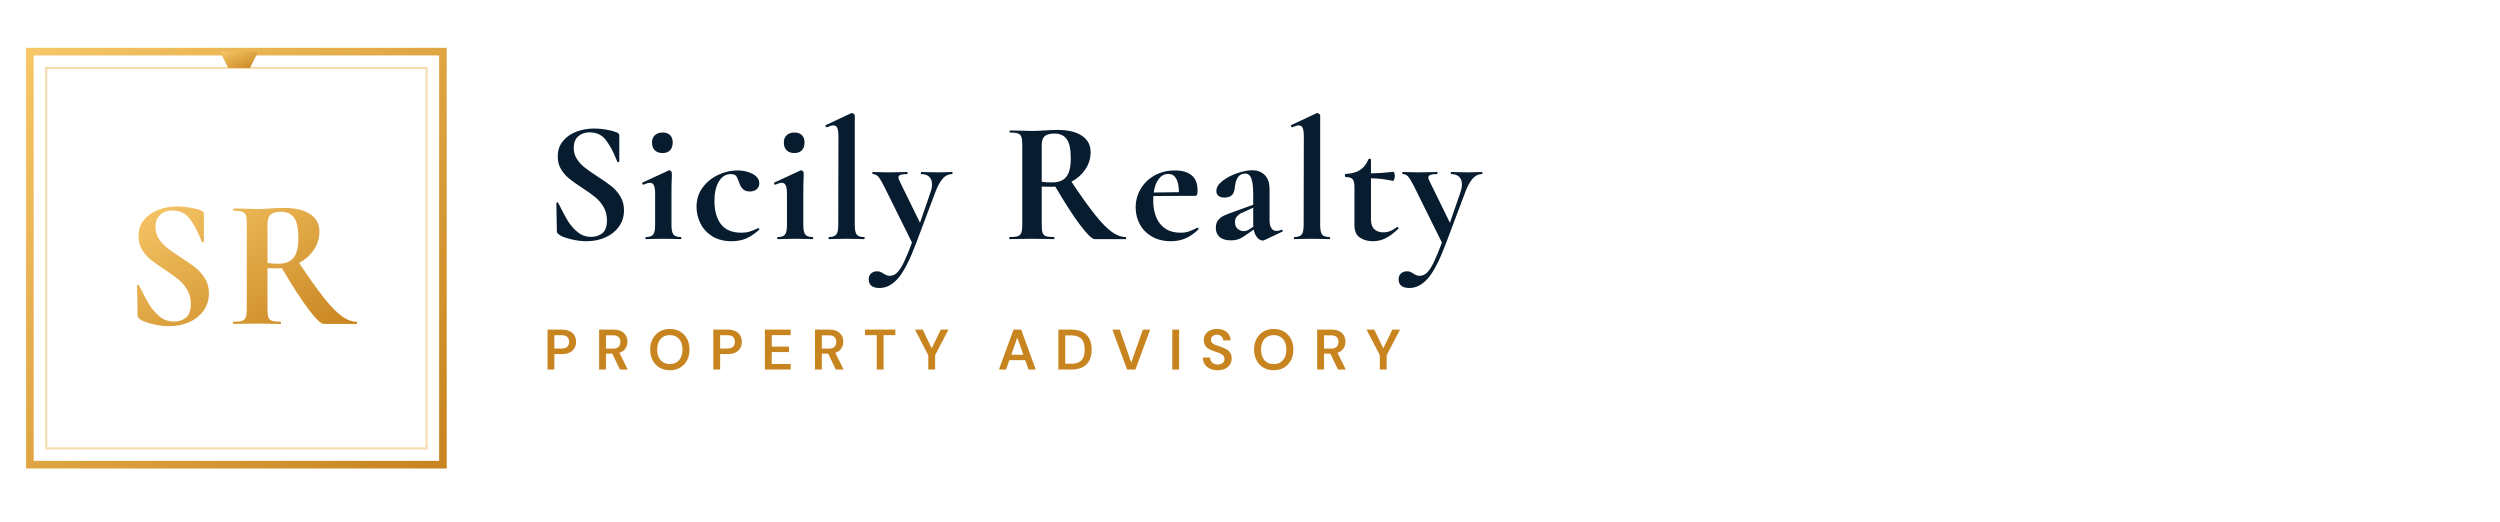
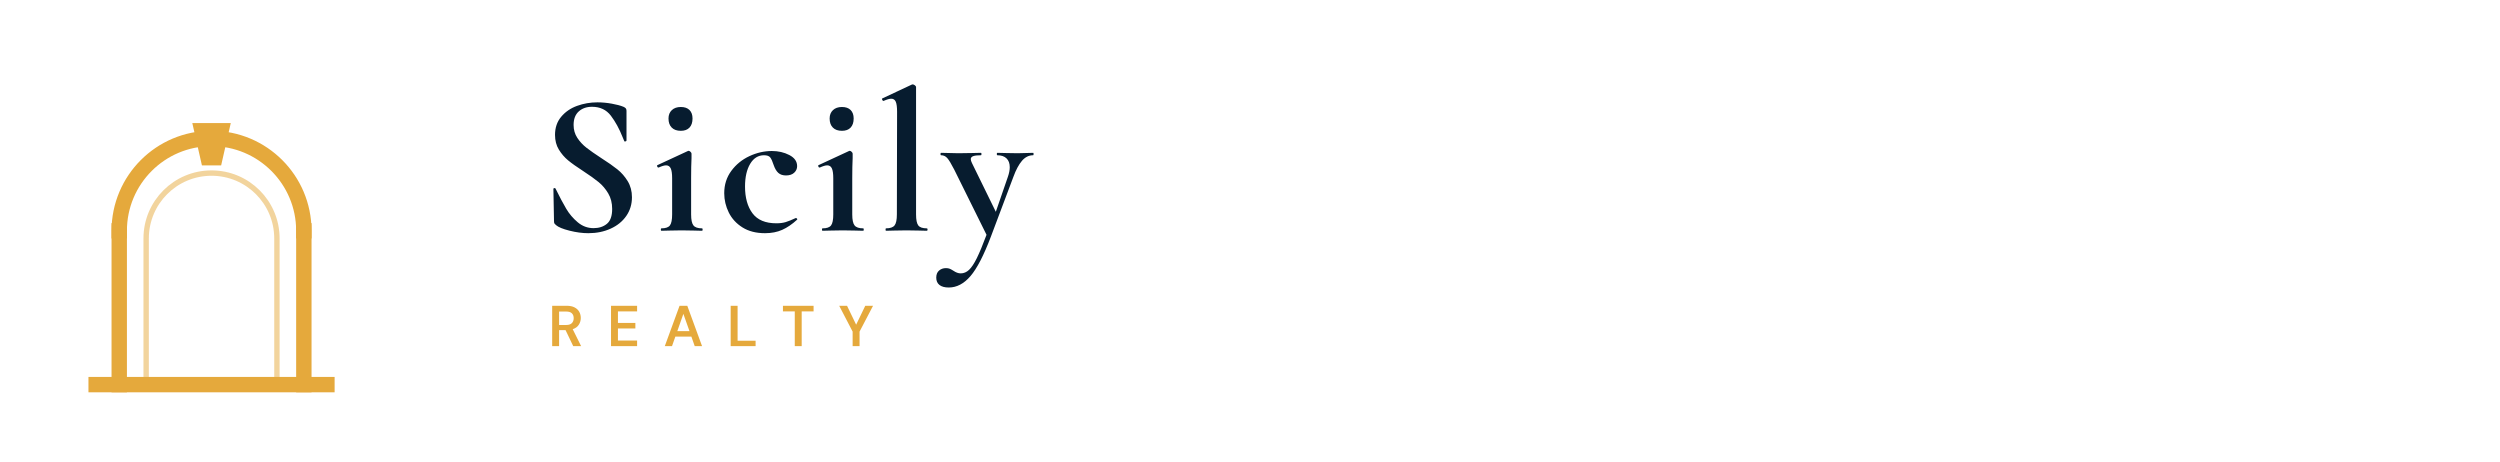
- <svg xmlns="http://www.w3.org/2000/svg" viewBox="0 0 460 96" role="img" aria-label="Sicily Realty">
-   <defs>
-     <linearGradient id="gold" x1="0" y1="0" x2="1" y2="1">
-       <stop offset="0%" stop-color="#F6C667" />
-       <stop offset="100%" stop-color="#C8841F" />
-     </linearGradient>
-   </defs>
-   <g transform="translate(4,8)">
-     <rect x="1.5" y="1.5" width="76" height="76" fill="none" stroke="url(#gold)" stroke-width="1.4" />
-     <rect x="4.5" y="4.5" width="70" height="70" fill="none" stroke="#E5A93C" stroke-width="0.4" opacity="0.4" />
-     <path d="M36.5 1.5 L43.5 1.5 L42 4.5 L38 4.5 Z" fill="url(#gold)" />
-     <path d="M29.273 39.368Q30.973 40.456 31.993 41.272Q33.013 42.088 33.727 43.261Q34.441 44.434 34.441 45.964Q34.441 47.732 33.489 49.109Q32.537 50.486 30.854 51.251Q29.171 52.016 27.097 52.016Q25.601 52.016 23.918 51.591Q22.235 51.166 21.657 50.656Q21.487 50.52 21.402 50.401Q21.317 50.282 21.317 50.01L21.215 44.604V44.57Q21.215 44.434 21.385 44.417Q21.555 44.4 21.589 44.536Q22.609 46.61 23.374 47.902Q24.139 49.194 25.312 50.18Q26.485 51.166 27.981 51.166Q29.341 51.166 30.225 50.435Q31.109 49.704 31.109 47.936Q31.109 46.44 30.446 45.318Q29.783 44.196 28.831 43.414Q27.879 42.632 26.213 41.544Q24.581 40.49 23.68 39.742Q22.779 38.994 22.133 37.94Q21.487 36.886 21.487 35.458Q21.487 33.656 22.524 32.415Q23.561 31.174 25.193 30.579Q26.825 29.984 28.627 29.984Q29.817 29.984 31.041 30.205Q32.265 30.426 33.013 30.732Q33.319 30.868 33.421 31.021Q33.523 31.174 33.523 31.412V36.41Q33.523 36.512 33.353 36.563Q33.183 36.614 33.149 36.512L32.877 35.866Q32.027 33.724 30.888 32.228Q29.749 30.732 27.709 30.732Q26.349 30.732 25.482 31.514Q24.615 32.296 24.615 33.792Q24.615 35.016 25.244 35.968Q25.873 36.92 26.791 37.634Q27.709 38.348 29.273 39.368Z M47.871 41.34Q47.599 41.374 47.089 41.374L45.219 41.34V48.854Q45.219 49.908 45.389 50.384Q45.559 50.86 46.052 51.03Q46.545 51.2 47.633 51.2Q47.701 51.2 47.701 51.404Q47.701 51.608 47.633 51.608Q46.511 51.608 45.865 51.574L43.281 51.54L40.799 51.574Q40.119 51.608 38.963 51.608Q38.861 51.608 38.861 51.404Q38.861 51.2 38.963 51.2Q40.051 51.2 40.544 51.03Q41.037 50.86 41.224 50.367Q41.411 49.874 41.411 48.854V33.112Q41.411 32.092 41.241 31.616Q41.071 31.14 40.561 30.953Q40.051 30.766 38.997 30.766Q38.929 30.766 38.929 30.562Q38.929 30.358 38.997 30.358L40.799 30.392Q42.363 30.46 43.281 30.46Q44.437 30.46 45.695 30.358Q46.341 30.324 47.004 30.29Q47.667 30.256 48.279 30.256Q51.373 30.256 53.073 31.395Q54.773 32.534 54.773 34.574Q54.773 36.444 53.753 37.957Q52.733 39.47 51.033 40.388Q53.753 44.468 55.589 46.78Q57.425 49.092 58.853 50.146Q60.281 51.2 61.641 51.2Q61.709 51.2 61.709 51.404Q61.709 51.608 61.641 51.608H55.589Q54.807 51.608 52.767 48.905Q50.727 46.202 47.871 41.34ZM47.735 30.97Q46.375 30.97 45.797 31.48Q45.219 31.99 45.219 33.18V40.388Q46.035 40.524 47.191 40.524Q49.163 40.524 50.03 39.419Q50.897 38.314 50.897 35.866Q50.897 33.078 50.081 32.024Q49.265 30.97 47.735 30.97Z" fill="url(#gold)" />
+ <svg xmlns="http://www.w3.org/2000/svg" viewBox="0 0 520 96" role="img" aria-label="Sicily Realty">
+   <g transform="translate(4,8) scale(0.8)">
+     <g fill="none" stroke="#E5A93C" stroke-width="4" stroke-linecap="square" stroke-linejoin="miter">
+       <path d="M26 90 L26 50" />
+       <path d="M74 90 L74 50" />
+       <path d="M26 50 A24 24 0 0 1 74 50" />
+       <path d="M20 90 L80 90" />
+     </g>
+     <path d="M45 22 L55 22 L52.5 33 L47.5 33 Z" fill="#E5A93C" />
+     <path d="M33 90 L33 52 A17 17 0 0 1 67 52 L67 90" fill="none" stroke="#E5A93C" stroke-width="1.4" opacity="0.5" />
  </g>
-   <path d="M109.952 32.48Q111.552 33.504 112.512 34.272Q113.472 35.04 114.144 36.144Q114.816 37.248 114.816 38.688Q114.816 40.352 113.92 41.648Q113.024 42.944 111.44 43.664Q109.856 44.384 107.904 44.384Q106.496 44.384 104.912 43.984Q103.328 43.584 102.784 43.104Q102.624 42.976 102.544 42.864Q102.464 42.752 102.464 42.496L102.368 37.408V37.376Q102.368 37.248 102.528 37.232Q102.688 37.216 102.72 37.344Q103.68 39.296 104.4 40.512Q105.12 41.728 106.224 42.656Q107.328 43.584 108.736 43.584Q110.016 43.584 110.848 42.896Q111.68 42.208 111.68 40.544Q111.68 39.136 111.056 38.08Q110.432 37.024 109.536 36.288Q108.64 35.552 107.072 34.528Q105.536 33.536 104.688 32.832Q103.84 32.128 103.232 31.136Q102.624 30.144 102.624 28.8Q102.624 27.104 103.6 25.936Q104.576 24.768 106.112 24.208Q107.648 23.648 109.344 23.648Q110.464 23.648 111.616 23.856Q112.768 24.064 113.472 24.352Q113.76 24.48 113.856 24.624Q113.952 24.768 113.952 24.992V29.696Q113.952 29.792 113.792 29.84Q113.632 29.888 113.6 29.792L113.344 29.184Q112.544 27.168 111.472 25.76Q110.4 24.352 108.48 24.352Q107.2 24.352 106.384 25.088Q105.568 25.824 105.568 27.232Q105.568 28.384 106.16 29.28Q106.752 30.176 107.616 30.848Q108.48 31.52 109.952 32.48Z M118.848 43.616Q119.84 43.616 120.192 43.152Q120.544 42.688 120.544 41.408V35.68Q120.544 34.592 120.32 34.112Q120.096 33.632 119.584 33.632Q119.168 33.632 118.4 33.984H118.368Q118.24 33.984 118.176 33.808Q118.112 33.632 118.208 33.6L123.04 31.36L123.136 31.328Q123.296 31.328 123.456 31.488Q123.616 31.648 123.616 31.776V32.48Q123.552 33.76 123.552 35.616V41.408Q123.552 42.688 123.92 43.152Q124.288 43.616 125.28 43.616Q125.376 43.616 125.376 43.808Q125.376 44.0 125.28 44.0Q124.448 44.0 123.968 43.968L122.048 43.936L120.16 43.968Q119.68 44.0 118.848 44.0Q118.752 44.0 118.752 43.808Q118.752 43.616 118.848 43.616ZM119.968 26.208Q119.968 25.376 120.496 24.88Q121.024 24.384 121.92 24.384Q122.816 24.384 123.296 24.864Q123.776 25.344 123.776 26.208Q123.776 27.136 123.296 27.648Q122.816 28.16 121.92 28.16Q120.992 28.16 120.48 27.648Q119.968 27.136 119.968 26.208Z M128.16 38.048Q128.16 36.032 129.28 34.512Q130.4 32.992 132.144 32.176Q133.888 31.36 135.712 31.36Q137.248 31.36 138.48 32.0Q139.712 32.64 139.712 33.76Q139.712 34.368 139.248 34.8Q138.784 35.232 137.952 35.232Q137.184 35.232 136.736 34.832Q136.288 34.432 136.0 33.6Q135.712 32.704 135.44 32.368Q135.168 32.032 134.464 32.032Q133.088 32.032 132.272 33.392Q131.456 34.752 131.456 36.992Q131.456 39.648 132.64 41.232Q133.824 42.816 136.416 42.816Q137.28 42.816 137.904 42.624Q138.528 42.432 139.488 41.984H139.52Q139.616 41.984 139.696 42.08Q139.776 42.176 139.712 42.24Q138.528 43.328 137.344 43.856Q136.16 44.384 134.624 44.384Q132.512 44.384 131.056 43.472Q129.6 42.56 128.88 41.104Q128.16 39.648 128.16 38.048Z M143.104 43.616Q144.096 43.616 144.448 43.152Q144.8 42.688 144.8 41.408V35.68Q144.8 34.592 144.576 34.112Q144.352 33.632 143.84 33.632Q143.424 33.632 142.656 33.984H142.624Q142.496 33.984 142.432 33.808Q142.368 33.632 142.464 33.6L147.296 31.36L147.392 31.328Q147.552 31.328 147.712 31.488Q147.872 31.648 147.872 31.776V32.48Q147.808 33.76 147.808 35.616V41.408Q147.808 42.688 148.176 43.152Q148.544 43.616 149.536 43.616Q149.632 43.616 149.632 43.808Q149.632 44.0 149.536 44.0Q148.704 44.0 148.224 43.968L146.304 43.936L144.416 43.968Q143.936 44.0 143.104 44.0Q143.008 44.0 143.008 43.808Q143.008 43.616 143.104 43.616ZM144.224 26.208Q144.224 25.376 144.752 24.88Q145.28 24.384 146.176 24.384Q147.072 24.384 147.552 24.864Q148.032 25.344 148.032 26.208Q148.032 27.136 147.552 27.648Q147.072 28.16 146.176 28.16Q145.248 28.16 144.736 27.648Q144.224 27.136 144.224 26.208Z M152.512 43.616Q153.504 43.616 153.872 43.152Q154.24 42.688 154.24 41.408L154.272 25.152Q154.272 24.032 154.064 23.552Q153.856 23.072 153.344 23.072Q152.928 23.072 152.128 23.424H152.096Q152.0 23.424 151.92 23.248Q151.84 23.072 151.904 23.04L156.608 20.832L156.736 20.8Q156.896 20.8 157.088 20.944Q157.28 21.088 157.28 21.216V41.408Q157.28 42.688 157.632 43.152Q157.984 43.616 158.976 43.616Q159.104 43.616 159.104 43.808Q159.104 44.0 158.976 44.0Q158.176 44.0 157.696 43.968L155.744 43.936L153.824 43.968Q153.344 44.0 152.512 44.0Q152.448 44.0 152.448 43.808Q152.448 43.616 152.512 43.616Z M175.2 32.032Q174.176 32.032 173.424 32.912Q172.672 33.792 172.064 35.456L168.512 44.896Q166.816 49.376 165.264 51.184Q163.712 52.992 161.824 52.992Q160.864 52.992 160.352 52.592Q159.84 52.192 159.84 51.424Q159.84 50.688 160.288 50.304Q160.736 49.92 161.376 49.92Q161.728 49.92 161.968 50.016Q162.208 50.112 162.56 50.336Q163.168 50.752 163.712 50.752Q164.448 50.752 165.04 50.192Q165.632 49.632 166.272 48.336Q166.912 47.04 167.808 44.64L162.688 34.304Q161.984 32.928 161.584 32.48Q161.184 32.032 160.608 32.032Q160.512 32.032 160.512 31.84Q160.512 31.648 160.608 31.648L163.328 31.712L165.536 31.68Q166.048 31.648 166.912 31.648Q167.008 31.648 167.008 31.84Q167.008 32.032 166.912 32.032Q166.08 32.032 165.696 32.176Q165.312 32.32 165.312 32.64Q165.312 32.896 165.504 33.28L169.28 40.992L171.2 35.424Q171.488 34.592 171.488 33.92Q171.488 33.024 170.976 32.528Q170.464 32.032 169.504 32.032Q169.44 32.032 169.44 31.84Q169.44 31.648 169.504 31.648Q170.368 31.648 170.816 31.68L172.736 31.712L174.016 31.68Q174.4 31.648 175.2 31.648Q175.264 31.648 175.264 31.84Q175.264 32.032 175.2 32.032Z M194.176 34.336Q193.92 34.368 193.44 34.368L191.68 34.336V41.408Q191.68 42.4 191.84 42.848Q192.0 43.296 192.464 43.456Q192.928 43.616 193.952 43.616Q194.016 43.616 194.016 43.808Q194.016 44.0 193.952 44.0Q192.896 44.0 192.288 43.968L189.856 43.936L187.52 43.968Q186.88 44.0 185.792 44.0Q185.696 44.0 185.696 43.808Q185.696 43.616 185.792 43.616Q186.816 43.616 187.28 43.456Q187.744 43.296 187.92 42.832Q188.096 42.368 188.096 41.408V26.592Q188.096 25.632 187.936 25.184Q187.776 24.736 187.296 24.56Q186.816 24.384 185.824 24.384Q185.76 24.384 185.76 24.192Q185.76 24.0 185.824 24.0L187.52 24.032Q188.992 24.096 189.856 24.096Q190.944 24.096 192.128 24.0Q192.736 23.968 193.36 23.936Q193.984 23.904 194.56 23.904Q197.472 23.904 199.072 24.976Q200.672 26.048 200.672 27.968Q200.672 29.728 199.712 31.152Q198.752 32.576 197.152 33.44Q199.712 37.28 201.44 39.456Q203.168 41.632 204.512 42.624Q205.856 43.616 207.136 43.616Q207.2 43.616 207.2 43.808Q207.2 44.0 207.136 44.0H201.44Q200.704 44.0 198.784 41.456Q196.864 38.912 194.176 34.336ZM194.048 24.576Q192.768 24.576 192.224 25.056Q191.68 25.536 191.68 26.656V33.44Q192.448 33.568 193.536 33.568Q195.392 33.568 196.208 32.528Q197.024 31.488 197.024 29.184Q197.024 26.56 196.256 25.568Q195.488 24.576 194.048 24.576Z M208.96 38.176Q208.96 36.32 209.888 34.752Q210.816 33.184 212.464 32.272Q214.112 31.36 216.192 31.36Q218.176 31.36 219.264 32.256Q220.352 33.152 220.352 35.04Q220.352 36.032 220 36.032L212.224 36.064Q212.192 36.32 212.192 36.8Q212.192 39.616 213.488 41.216Q214.784 42.816 217.216 42.816Q218.08 42.816 218.688 42.608Q219.296 42.4 220.288 41.92L220.352 41.888Q220.416 41.888 220.496 42.016Q220.576 42.144 220.512 42.208Q219.328 43.36 218.112 43.872Q216.896 44.384 215.456 44.384Q213.44 44.384 211.968 43.536Q210.496 42.688 209.728 41.264Q208.96 39.84 208.96 38.176ZM216.928 35.36Q216.864 32.0 214.976 32.0Q213.92 32.0 213.216 32.912Q212.512 33.824 212.288 35.424Z M232.32 44.256Q231.808 44.256 231.344 43.728Q230.88 43.2 230.688 42.24L229.312 43.2Q228.576 43.744 227.936 43.984Q227.296 44.224 226.496 44.224Q225.12 44.224 224.416 43.616Q223.712 43.008 223.712 41.92Q223.712 41.056 224.128 40.528Q224.544 40.0 225.168 39.696Q225.792 39.392 226.912 39.008L227.712 38.72L230.592 37.664V35.84Q230.592 33.792 230.256 32.864Q229.92 31.936 229.12 31.936Q227.424 31.936 227.2 34.56Q227.104 35.52 226.64 35.936Q226.176 36.352 225.344 36.352Q224.544 36.352 224.176 36.016Q223.808 35.68 223.808 35.136Q223.808 34.176 224.928 33.296Q226.048 32.416 227.632 31.872Q229.216 31.328 230.432 31.328Q231.84 31.328 232.72 32.208Q233.6 33.088 233.6 34.88V40.544Q233.6 41.472 233.936 41.984Q234.272 42.496 234.88 42.496Q235.328 42.496 235.808 42.272H235.84Q235.968 42.272 236.016 42.416Q236.064 42.56 235.936 42.624L232.64 44.192Q232.512 44.256 232.32 44.256ZM228.864 42.528Q229.376 42.528 229.92 42.176L230.624 41.696Q230.592 41.536 230.592 41.28V38.208L229.216 38.848Q228.832 39.008 228.384 39.216Q227.936 39.424 227.584 39.84Q227.232 40.256 227.232 40.896Q227.232 41.664 227.728 42.096Q228.224 42.528 228.864 42.528Z M238.144 43.616Q239.136 43.616 239.504 43.152Q239.872 42.688 239.872 41.408L239.904 25.152Q239.904 24.032 239.696 23.552Q239.488 23.072 238.976 23.072Q238.56 23.072 237.76 23.424H237.728Q237.632 23.424 237.552 23.248Q237.472 23.072 237.536 23.04L242.24 20.832L242.368 20.8Q242.528 20.8 242.72 20.944Q242.912 21.088 242.912 21.216V41.408Q242.912 42.688 243.264 43.152Q243.616 43.616 244.608 43.616Q244.736 43.616 244.736 43.808Q244.736 44.0 244.608 44.0Q243.808 44.0 243.328 43.968L241.376 43.936L239.456 43.968Q238.976 44.0 238.144 44.0Q238.08 44.0 238.08 43.808Q238.08 43.616 238.144 43.616Z M249.216 41.44V34.336Q249.216 33.344 248.864 32.96Q248.512 32.576 247.584 32.576Q247.552 32.576 247.504 32.48Q247.456 32.384 247.456 32.288Q247.456 32.16 247.488 32.08Q247.52 32.0 247.584 32.0Q249.216 31.936 250.224 31.296Q251.232 30.656 251.776 29.344Q251.84 29.216 252.048 29.216Q252.256 29.216 252.256 29.344V31.904Q254.08 31.872 256.416 31.616Q256.48 31.616 256.56 31.856Q256.64 32.096 256.64 32.384Q256.64 32.704 256.528 33.008Q256.416 33.312 256.288 33.28Q254.208 32.832 252.256 32.8V40.384Q252.256 41.6 252.88 42.176Q253.504 42.752 254.528 42.752Q255.808 42.752 257.024 41.792L257.088 41.76Q257.216 41.76 257.296 41.888Q257.376 42.016 257.28 42.08Q256.096 43.264 254.976 43.824Q253.856 44.384 252.608 44.384Q251.2 44.384 250.208 43.712Q249.216 43.04 249.216 41.44Z M272.704 32.032Q271.68 32.032 270.928 32.912Q270.176 33.792 269.568 35.456L266.016 44.896Q264.32 49.376 262.768 51.184Q261.216 52.992 259.328 52.992Q258.368 52.992 257.856 52.592Q257.344 52.192 257.344 51.424Q257.344 50.688 257.792 50.304Q258.24 49.92 258.88 49.92Q259.232 49.92 259.472 50.016Q259.712 50.112 260.064 50.336Q260.672 50.752 261.216 50.752Q261.952 50.752 262.544 50.192Q263.136 49.632 263.776 48.336Q264.416 47.04 265.312 44.64L260.192 34.304Q259.488 32.928 259.088 32.48Q258.688 32.032 258.112 32.032Q258.016 32.032 258.016 31.84Q258.016 31.648 258.112 31.648L260.832 31.712L263.04 31.68Q263.552 31.648 264.416 31.648Q264.512 31.648 264.512 31.84Q264.512 32.032 264.416 32.032Q263.584 32.032 263.2 32.176Q262.816 32.32 262.816 32.64Q262.816 32.896 263.008 33.28L266.784 40.992L268.704 35.424Q268.992 34.592 268.992 33.92Q268.992 33.024 268.48 32.528Q267.968 32.032 267.008 32.032Q266.944 32.032 266.944 31.84Q266.944 31.648 267.008 31.648Q267.872 31.648 268.32 31.68L270.24 31.712L271.52 31.68Q271.904 31.648 272.704 31.648Q272.768 31.648 272.768 31.84Q272.768 32.032 272.704 32.032Z" fill="#071C2F" />
-   <path d="M100.746 68.0V60.65H103.391Q104.273 60.65 104.851 60.944Q105.428 61.238 105.712 61.752Q105.996 62.267 105.996 62.907Q105.996 63.517 105.722 64.026Q105.45 64.535 104.872 64.845Q104.294 65.154 103.391 65.154H102.005V68.0ZM102.005 64.126H103.318Q104.064 64.126 104.389 63.795Q104.715 63.464 104.715 62.907Q104.715 62.33 104.389 62.005Q104.064 61.679 103.318 61.679H102.005Z M110.238 68.0V60.65H112.873Q113.745 60.65 114.317 60.949Q114.889 61.248 115.167 61.752Q115.446 62.257 115.446 62.876Q115.446 63.538 115.089 64.099Q114.732 64.661 113.976 64.913L115.508 68.0H114.07L112.674 65.081H111.498V68.0ZM111.498 64.147H112.789Q113.493 64.147 113.823 63.805Q114.154 63.464 114.154 62.907Q114.154 62.351 113.829 62.026Q113.503 61.7 112.789 61.7H111.498Z M123.258 68.126Q122.176 68.126 121.362 67.643Q120.549 67.16 120.092 66.304Q119.635 65.448 119.635 64.325Q119.635 63.201 120.092 62.346Q120.549 61.49 121.362 61.007Q122.176 60.524 123.258 60.524Q124.329 60.524 125.142 61.007Q125.956 61.49 126.413 62.346Q126.87 63.201 126.87 64.325Q126.87 65.448 126.413 66.304Q125.956 67.16 125.142 67.643Q124.329 68.126 123.258 68.126ZM123.258 66.992Q123.961 66.992 124.481 66.672Q125.001 66.352 125.289 65.753Q125.578 65.154 125.578 64.325Q125.578 63.075 124.943 62.367Q124.308 61.658 123.258 61.658Q122.197 61.658 121.562 62.367Q120.927 63.075 120.927 64.325Q120.927 65.154 121.215 65.753Q121.504 66.352 122.029 66.672Q122.554 66.992 123.258 66.992Z M131.248 68.0V60.65H133.894Q134.776 60.65 135.353 60.944Q135.931 61.238 136.214 61.752Q136.498 62.267 136.498 62.907Q136.498 63.517 136.225 64.026Q135.952 64.535 135.375 64.845Q134.797 65.154 133.894 65.154H132.508V68.0ZM132.508 64.126H133.821Q134.566 64.126 134.892 63.795Q135.217 63.464 135.217 62.907Q135.217 62.33 134.892 62.005Q134.566 61.679 133.821 61.679H132.508Z M140.74 68.0V60.65H145.486V61.669H142.0V63.779H145.171V64.776H142.0V66.981H145.486V68.0Z M149.959 68.0V60.65H152.594Q153.466 60.65 154.038 60.949Q154.61 61.248 154.889 61.752Q155.167 62.257 155.167 62.876Q155.167 63.538 154.81 64.099Q154.453 64.661 153.697 64.913L155.23 68.0H153.791L152.395 65.081H151.219V68.0ZM151.219 64.147H152.51Q153.214 64.147 153.545 63.805Q153.875 63.464 153.875 62.907Q153.875 62.351 153.55 62.026Q153.224 61.7 152.51 61.7H151.219Z M161.32 68.0V61.669H159.167V60.65H164.743V61.669H162.58V68.0Z M170.801 68.0V65.354L168.355 60.65H169.783L171.442 64.094L173.101 60.65H174.518L172.061 65.354V68.0Z M183.8 68.0 186.488 60.65H187.895L190.583 68.0H189.25L188.641 66.267H185.722L185.113 68.0ZM187.181 62.12 186.079 65.27H188.294Z M194.741 68.0V60.65H197.114Q198.395 60.65 199.23 61.102Q200.065 61.553 200.469 62.383Q200.873 63.212 200.873 64.335Q200.873 65.448 200.469 66.273Q200.065 67.097 199.23 67.548Q198.395 68.0 197.114 68.0ZM196.001 66.929H197.051Q197.996 66.929 198.553 66.619Q199.109 66.309 199.346 65.727Q199.582 65.144 199.582 64.335Q199.582 63.517 199.346 62.928Q199.109 62.34 198.553 62.025Q197.996 61.71 197.051 61.71H196.001Z M207.383 68.0 204.685 60.65H206.039L208.15 66.709L210.292 60.65H211.625L208.916 68.0Z M215.699 68.0V60.65H216.959V68.0Z M224.057 68.126Q223.259 68.126 222.645 67.848Q222.031 67.57 221.679 67.044Q221.327 66.519 221.317 65.784H222.65Q222.661 66.331 223.028 66.698Q223.396 67.066 224.057 67.066Q224.624 67.066 224.96 66.792Q225.296 66.519 225.296 66.068Q225.296 65.606 225.013 65.349Q224.729 65.091 224.267 64.923Q223.805 64.755 223.259 64.577Q222.388 64.293 221.947 63.831Q221.506 63.37 221.506 62.603Q221.506 61.973 221.81 61.506Q222.115 61.038 222.666 60.781Q223.217 60.524 223.942 60.524Q224.677 60.524 225.228 60.787Q225.779 61.049 226.094 61.522Q226.409 61.994 226.43 62.635H225.086Q225.076 62.236 224.772 61.915Q224.467 61.595 223.921 61.584Q223.448 61.584 223.139 61.826Q222.829 62.068 222.829 62.508Q222.829 62.907 223.065 63.128Q223.301 63.349 223.716 63.495Q224.131 63.642 224.666 63.821Q225.202 64.01 225.648 64.262Q226.094 64.514 226.362 64.923Q226.63 65.333 226.63 65.984Q226.63 66.551 226.336 67.039Q226.042 67.528 225.47 67.827Q224.897 68.126 224.057 68.126Z M234.368 68.126Q233.287 68.126 232.473 67.643Q231.659 67.16 231.203 66.304Q230.746 65.448 230.746 64.325Q230.746 63.201 231.203 62.346Q231.659 61.49 232.473 61.007Q233.287 60.524 234.368 60.524Q235.439 60.524 236.253 61.007Q237.067 61.49 237.524 62.346Q237.98 63.201 237.98 64.325Q237.98 65.448 237.524 66.304Q237.067 67.16 236.253 67.643Q235.439 68.126 234.368 68.126ZM234.368 66.992Q235.072 66.992 235.592 66.672Q236.111 66.352 236.4 65.753Q236.689 65.154 236.689 64.325Q236.689 63.075 236.054 62.367Q235.418 61.658 234.368 61.658Q233.308 61.658 232.673 62.367Q232.037 63.075 232.037 64.325Q232.037 65.154 232.326 65.753Q232.615 66.352 233.14 66.672Q233.665 66.992 234.368 66.992Z M242.359 68.0V60.65H244.994Q245.866 60.65 246.438 60.949Q247.01 61.248 247.289 61.752Q247.567 62.257 247.567 62.876Q247.567 63.538 247.21 64.099Q246.853 64.661 246.097 64.913L247.63 68.0H246.191L244.795 65.081H243.619V68.0ZM243.619 64.147H244.91Q245.614 64.147 245.945 63.805Q246.275 63.464 246.275 62.907Q246.275 62.351 245.95 62.026Q245.624 61.7 244.91 61.7H243.619Z M253.888 68.0V65.354L251.441 60.65H252.869L254.528 64.094L256.188 60.65H257.605L255.148 65.354V68.0Z" fill="#C8841F" />
+   <path d="M125.062 32.88Q127.162 34.224 128.422 35.232Q129.682 36.24 130.564 37.689Q131.446 39.138 131.446 41.028Q131.446 43.212 130.27 44.913Q129.094 46.614 127.015 47.559Q124.936 48.504 122.374 48.504Q120.526 48.504 118.447 47.979Q116.368 47.454 115.654 46.824Q115.444 46.656 115.339 46.509Q115.234 46.362 115.234 46.026L115.108 39.348V39.306Q115.108 39.138 115.318 39.117Q115.528 39.096 115.57 39.264Q116.83 41.826 117.775 43.422Q118.72 45.018 120.169 46.236Q121.618 47.454 123.466 47.454Q125.146 47.454 126.238 46.551Q127.33 45.648 127.33 43.464Q127.33 41.616 126.511 40.23Q125.692 38.844 124.516 37.878Q123.34 36.912 121.282 35.568Q119.266 34.266 118.153 33.342Q117.04 32.418 116.242 31.116Q115.444 29.814 115.444 28.05Q115.444 25.824 116.725 24.291Q118.006 22.758 120.022 22.023Q122.038 21.288 124.264 21.288Q125.734 21.288 127.246 21.561Q128.758 21.834 129.682 22.212Q130.06 22.38 130.186 22.569Q130.312 22.758 130.312 23.052V29.226Q130.312 29.352 130.102 29.415Q129.892 29.478 129.85 29.352L129.514 28.554Q128.464 25.908 127.057 24.06Q125.65 22.212 123.13 22.212Q121.45 22.212 120.379 23.178Q119.308 24.144 119.308 25.992Q119.308 27.504 120.085 28.68Q120.862 29.856 121.996 30.738Q123.13 31.62 125.062 32.88Z M137.578 47.496Q138.88 47.496 139.342 46.887Q139.804 46.278 139.804 44.598V37.08Q139.804 35.652 139.51 35.022Q139.216 34.392 138.544 34.392Q137.998 34.392 136.99 34.854H136.948Q136.78 34.854 136.696 34.623Q136.612 34.392 136.738 34.35L143.08 31.41L143.206 31.368Q143.416 31.368 143.626 31.578Q143.836 31.788 143.836 31.956V32.88Q143.752 34.56 143.752 36.996V44.598Q143.752 46.278 144.235 46.887Q144.718 47.496 146.02 47.496Q146.146 47.496 146.146 47.748Q146.146 48.0 146.02 48.0Q144.928 48.0 144.298 47.958L141.778 47.916L139.3 47.958Q138.67 48.0 137.578 48.0Q137.452 48.0 137.452 47.748Q137.452 47.496 137.578 47.496ZM139.048 24.648Q139.048 23.556 139.741 22.905Q140.434 22.254 141.61 22.254Q142.786 22.254 143.416 22.884Q144.046 23.514 144.046 24.648Q144.046 25.866 143.416 26.538Q142.786 27.21 141.61 27.21Q140.392 27.21 139.72 26.538Q139.048 25.866 139.048 24.648Z M150.64 40.188Q150.64 37.542 152.11 35.547Q153.58 33.552 155.869 32.481Q158.158 31.41 160.552 31.41Q162.568 31.41 164.185 32.25Q165.802 33.09 165.802 34.56Q165.802 35.358 165.193 35.925Q164.584 36.492 163.492 36.492Q162.484 36.492 161.896 35.967Q161.308 35.442 160.93 34.35Q160.552 33.174 160.195 32.733Q159.838 32.292 158.914 32.292Q157.108 32.292 156.037 34.077Q154.966 35.862 154.966 38.802Q154.966 42.288 156.52 44.367Q158.074 46.446 161.476 46.446Q162.61 46.446 163.429 46.194Q164.248 45.942 165.508 45.354H165.55Q165.676 45.354 165.781 45.48Q165.886 45.606 165.802 45.69Q164.248 47.118 162.694 47.811Q161.14 48.504 159.124 48.504Q156.352 48.504 154.441 47.307Q152.53 46.11 151.585 44.199Q150.64 42.288 150.64 40.188Z M171.094 47.496Q172.396 47.496 172.858 46.887Q173.32 46.278 173.32 44.598V37.08Q173.32 35.652 173.026 35.022Q172.732 34.392 172.06 34.392Q171.514 34.392 170.506 34.854H170.464Q170.296 34.854 170.212 34.623Q170.128 34.392 170.254 34.35L176.596 31.41L176.722 31.368Q176.932 31.368 177.142 31.578Q177.352 31.788 177.352 31.956V32.88Q177.268 34.56 177.268 36.996V44.598Q177.268 46.278 177.751 46.887Q178.234 47.496 179.536 47.496Q179.662 47.496 179.662 47.748Q179.662 48.0 179.536 48.0Q178.444 48.0 177.814 47.958L175.294 47.916L172.816 47.958Q172.186 48.0 171.094 48.0Q170.968 48.0 170.968 47.748Q170.968 47.496 171.094 47.496ZM172.564 24.648Q172.564 23.556 173.257 22.905Q173.95 22.254 175.126 22.254Q176.302 22.254 176.932 22.884Q177.562 23.514 177.562 24.648Q177.562 25.866 176.932 26.538Q176.302 27.21 175.126 27.21Q173.908 27.21 173.236 26.538Q172.564 25.866 172.564 24.648Z M184.282 47.496Q185.584 47.496 186.067 46.887Q186.55 46.278 186.55 44.598L186.592 23.262Q186.592 21.792 186.319 21.162Q186.046 20.532 185.374 20.532Q184.828 20.532 183.778 20.994H183.736Q183.61 20.994 183.505 20.763Q183.4 20.532 183.484 20.49L189.658 17.592L189.826 17.55Q190.036 17.55 190.288 17.739Q190.54 17.928 190.54 18.096V44.598Q190.54 46.278 191.002 46.887Q191.464 47.496 192.766 47.496Q192.934 47.496 192.934 47.748Q192.934 48.0 192.766 48.0Q191.716 48.0 191.086 47.958L188.524 47.916L186.004 47.958Q185.374 48.0 184.282 48.0Q184.198 48.0 184.198 47.748Q184.198 47.496 184.282 47.496Z M214.9 32.292Q213.556 32.292 212.569 33.447Q211.582 34.602 210.784 36.786L206.122 49.176Q203.896 55.056 201.859 57.429Q199.822 59.802 197.344 59.802Q196.084 59.802 195.412 59.277Q194.74 58.752 194.74 57.744Q194.74 56.778 195.328 56.274Q195.916 55.77 196.756 55.77Q197.218 55.77 197.533 55.896Q197.848 56.022 198.31 56.316Q199.108 56.862 199.822 56.862Q200.788 56.862 201.565 56.127Q202.342 55.392 203.182 53.691Q204.022 51.99 205.198 48.84L198.478 35.274Q197.554 33.468 197.029 32.88Q196.504 32.292 195.748 32.292Q195.622 32.292 195.622 32.04Q195.622 31.788 195.748 31.788L199.318 31.872L202.216 31.83Q202.888 31.788 204.022 31.788Q204.148 31.788 204.148 32.04Q204.148 32.292 204.022 32.292Q202.93 32.292 202.426 32.481Q201.922 32.67 201.922 33.09Q201.922 33.426 202.174 33.93L207.13 44.052L209.65 36.744Q210.028 35.652 210.028 34.77Q210.028 33.594 209.356 32.943Q208.684 32.292 207.424 32.292Q207.34 32.292 207.34 32.04Q207.34 31.788 207.424 31.788Q208.558 31.788 209.146 31.83L211.666 31.872L213.346 31.83Q213.85 31.788 214.9 31.788Q214.984 31.788 214.984 32.04Q214.984 32.292 214.9 32.292Z" fill="#071C2F" />
+   <path d="M114.852 72.0V63.6H117.864Q118.86 63.6 119.514 63.942Q120.168 64.284 120.486 64.86Q120.804 65.436 120.804 66.144Q120.804 66.9 120.396 67.542Q119.988 68.184 119.124 68.472L120.876 72.0H119.232L117.636 68.664H116.292V72.0ZM116.292 67.596H117.768Q118.572 67.596 118.95 67.206Q119.328 66.816 119.328 66.18Q119.328 65.544 118.956 65.172Q118.584 64.8 117.768 64.8H116.292Z M127.092 72.0V63.6H132.516V64.764H128.532V67.176H132.156V68.316H128.532V70.836H132.516V72.0Z M138.276 72.0 141.348 63.6H142.956L146.028 72.0H144.504L143.808 70.02H140.472L139.776 72.0ZM142.14 65.28 140.88 68.88H143.412Z M151.98 72.0V63.6H153.42V70.872H157.164V72.0Z M165.312 72.0V64.764H162.852V63.6H169.224V64.764H166.752V72.0Z M177.348 72.0V68.976L174.552 63.6H176.184L178.08 67.536L179.976 63.6H181.596L178.788 68.976V72.0Z" fill="#E5A93C" />
</svg>
